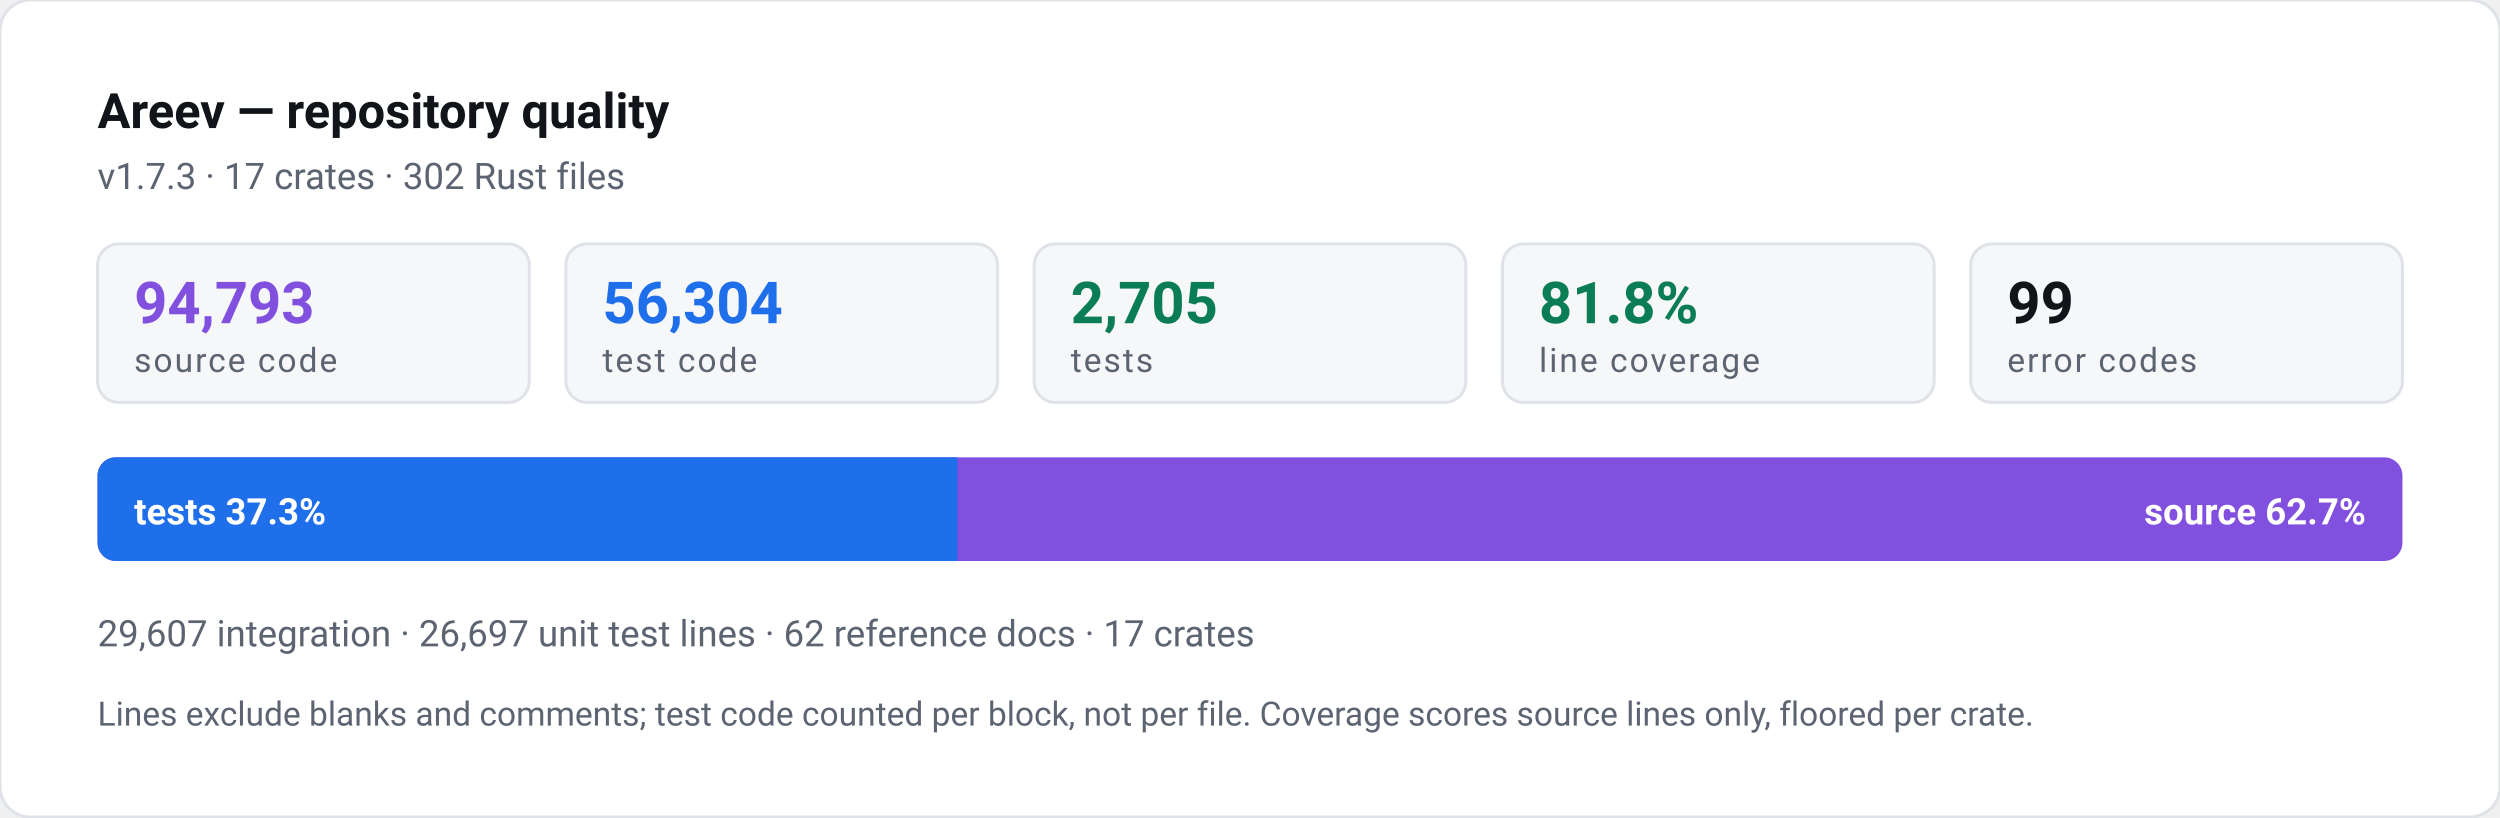
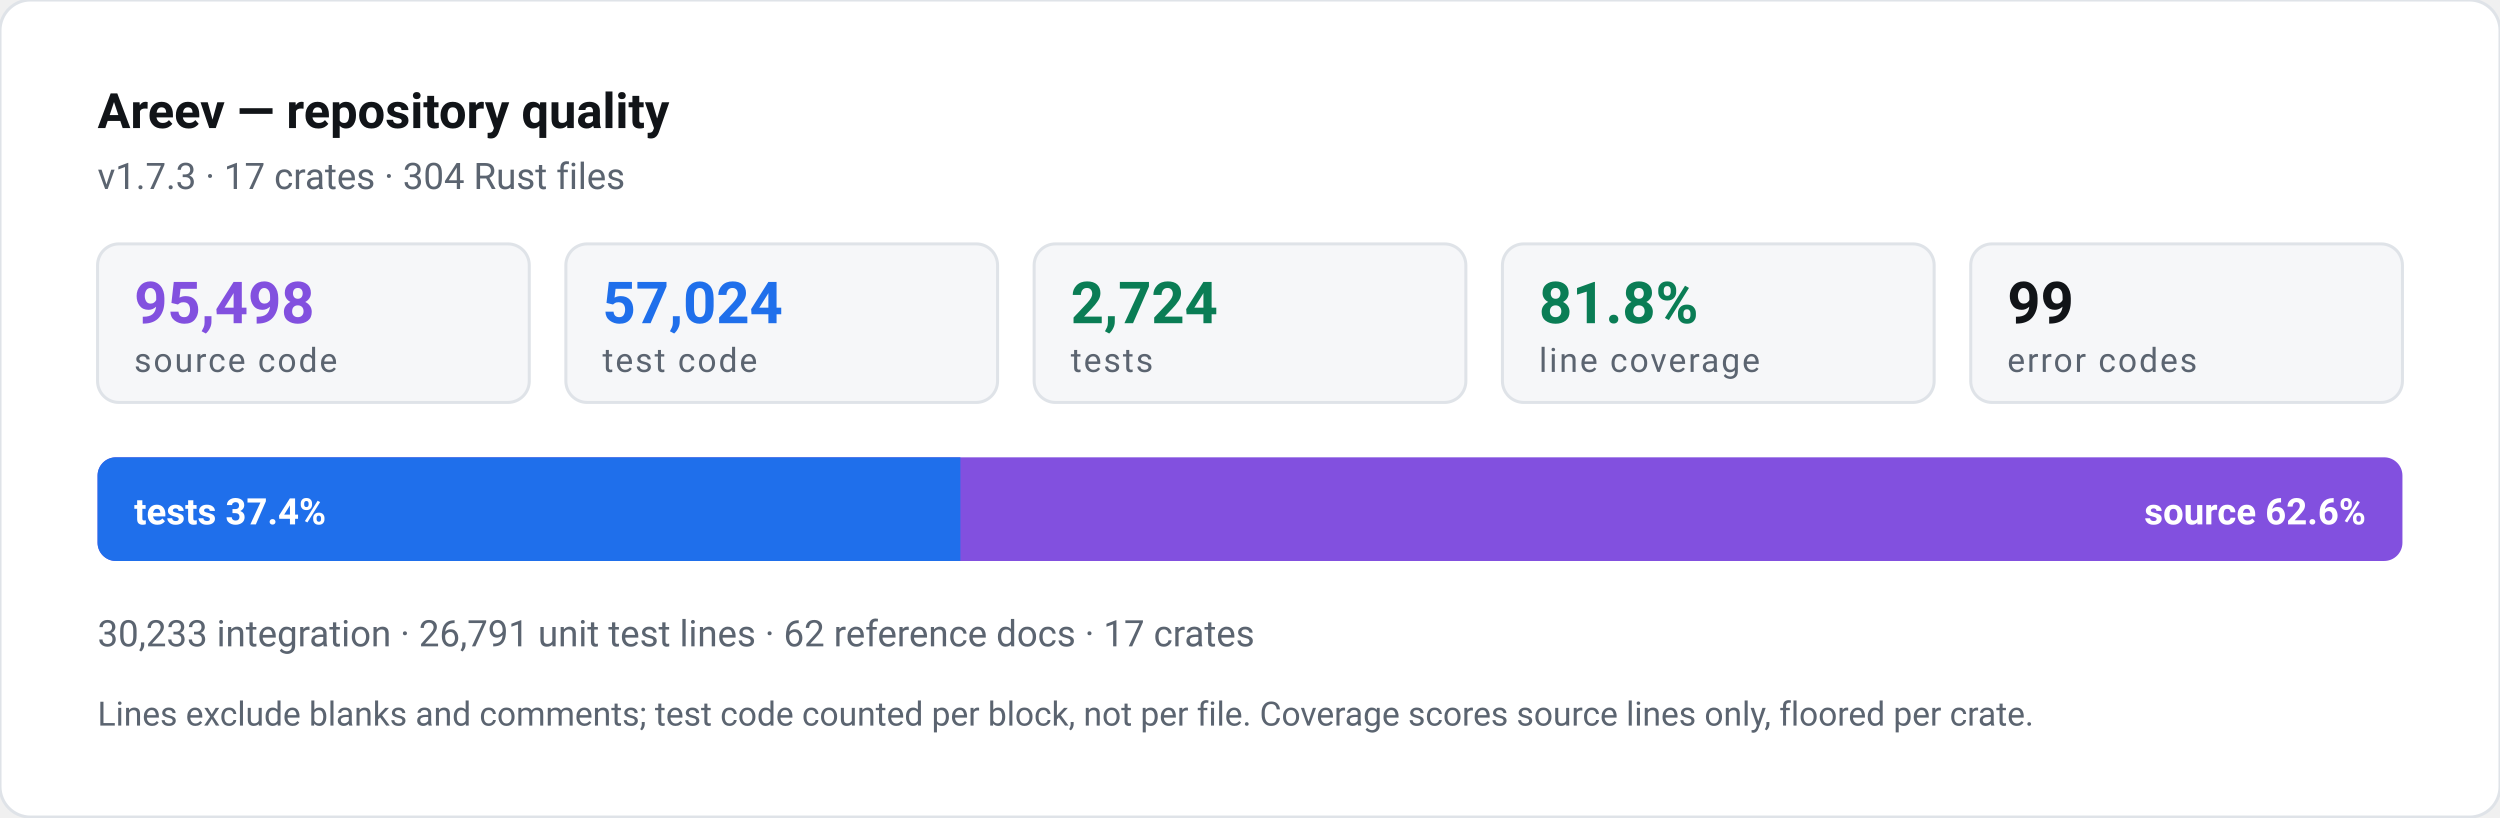
- <svg xmlns="http://www.w3.org/2000/svg" width="820" height="268" viewBox="0 0 820 268" role="img" aria-label="Areev repository quality: 56,304 lines of test code against 94,793 lines of source, 2,705 tests, 81.8% line coverage">
+ <svg xmlns="http://www.w3.org/2000/svg" width="820" height="268" viewBox="0 0 820 268" role="img" aria-label="Areev repository quality: 57,024 lines of test code against 95,498 lines of source, 2,724 tests, 81.8% line coverage">
  <style>text{font-family:ui-sans-serif,-apple-system,"Segoe UI",Roboto,Helvetica,Arial,sans-serif}.n{font-weight:700;font-variant-numeric:tabular-nums}.l{font-size:11px;letter-spacing:.06em;text-transform:uppercase}</style>
  <rect width="820" height="268" rx="10" fill="#ffffff" stroke="#dfe3e8" />
  <text x="32" y="42" class="n" font-size="16" fill="#111418">Areev — repository quality</text>
-   <text x="32" y="62" font-size="12" fill="#5b6470">v1.7.3 · 17 crates · 302 Rust files</text>
+   <text x="32" y="62" font-size="12" fill="#5b6470">v1.7.3 · 17 crates · 304 Rust files</text>
  <rect x="32.0" y="80" width="141.6" height="52" rx="7" fill="#f6f7f9" stroke="#dfe3e8" />
-   <text x="44.0" y="106" class="n" font-size="19" fill="#8250df">94,793</text>
+   <text x="44.0" y="106" class="n" font-size="19" fill="#8250df">95,498</text>
  <text x="44.0" y="122" class="l" fill="#5b6470">source code</text>
  <rect x="185.6" y="80" width="141.6" height="52" rx="7" fill="#f6f7f9" stroke="#dfe3e8" />
-   <text x="197.6" y="106" class="n" font-size="19" fill="#1f6feb">56,304</text>
+   <text x="197.6" y="106" class="n" font-size="19" fill="#1f6feb">57,024</text>
  <text x="197.6" y="122" class="l" fill="#5b6470">test code</text>
  <rect x="339.2" y="80" width="141.6" height="52" rx="7" fill="#f6f7f9" stroke="#dfe3e8" />
-   <text x="351.2" y="106" class="n" font-size="19" fill="#0a7d55">2,705</text>
+   <text x="351.2" y="106" class="n" font-size="19" fill="#0a7d55">2,724</text>
  <text x="351.2" y="122" class="l" fill="#5b6470">tests</text>
  <rect x="492.8" y="80" width="141.6" height="52" rx="7" fill="#f6f7f9" stroke="#dfe3e8" />
  <text x="504.8" y="106" class="n" font-size="19" fill="#0a7d55">81.8%</text>
  <text x="504.8" y="122" class="l" fill="#5b6470">line coverage</text>
  <rect x="646.4" y="80" width="141.6" height="52" rx="7" fill="#f6f7f9" stroke="#dfe3e8" />
  <text x="658.4" y="106" class="n" font-size="19" fill="#111418">99</text>
  <text x="658.4" y="122" class="l" fill="#5b6470">error codes</text>
  <rect x="32" y="150" width="756" height="34" rx="6" fill="#8250df" />
-   <path d="M32 156a6 6 0 0 1 6-6h276v34h-276a6 6 0 0 1-6-6z" fill="#1f6feb" />
-   <text x="44" y="172" class="n" font-size="12" fill="#ffffff">tests 37.3%</text>
-   <text x="776" y="172" class="n" font-size="12" fill="#ffffff" text-anchor="end">source 62.7%</text>
-   <text x="32" y="212" font-size="12" fill="#5b6470">29,607 integration · 26,697 unit test lines · 62 reference docs · 17 crates</text>
+   <path d="M32 156a6 6 0 0 1 6-6h277v34h-277a6 6 0 0 1-6-6z" fill="#1f6feb" />
+   <text x="44" y="172" class="n" font-size="12" fill="#ffffff">tests 37.4%</text>
+   <text x="776" y="172" class="n" font-size="12" fill="#ffffff" text-anchor="end">source 62.6%</text>
+   <text x="32" y="212" font-size="12" fill="#5b6470">30,233 integration · 26,791 unit test lines · 62 reference docs · 17 crates</text>
  <text x="32" y="238" font-size="11" fill="#5b6470">Lines exclude blanks and comments; test code counted per block, not per file. Coverage scores source lines only, floored per crate.</text>
</svg>
